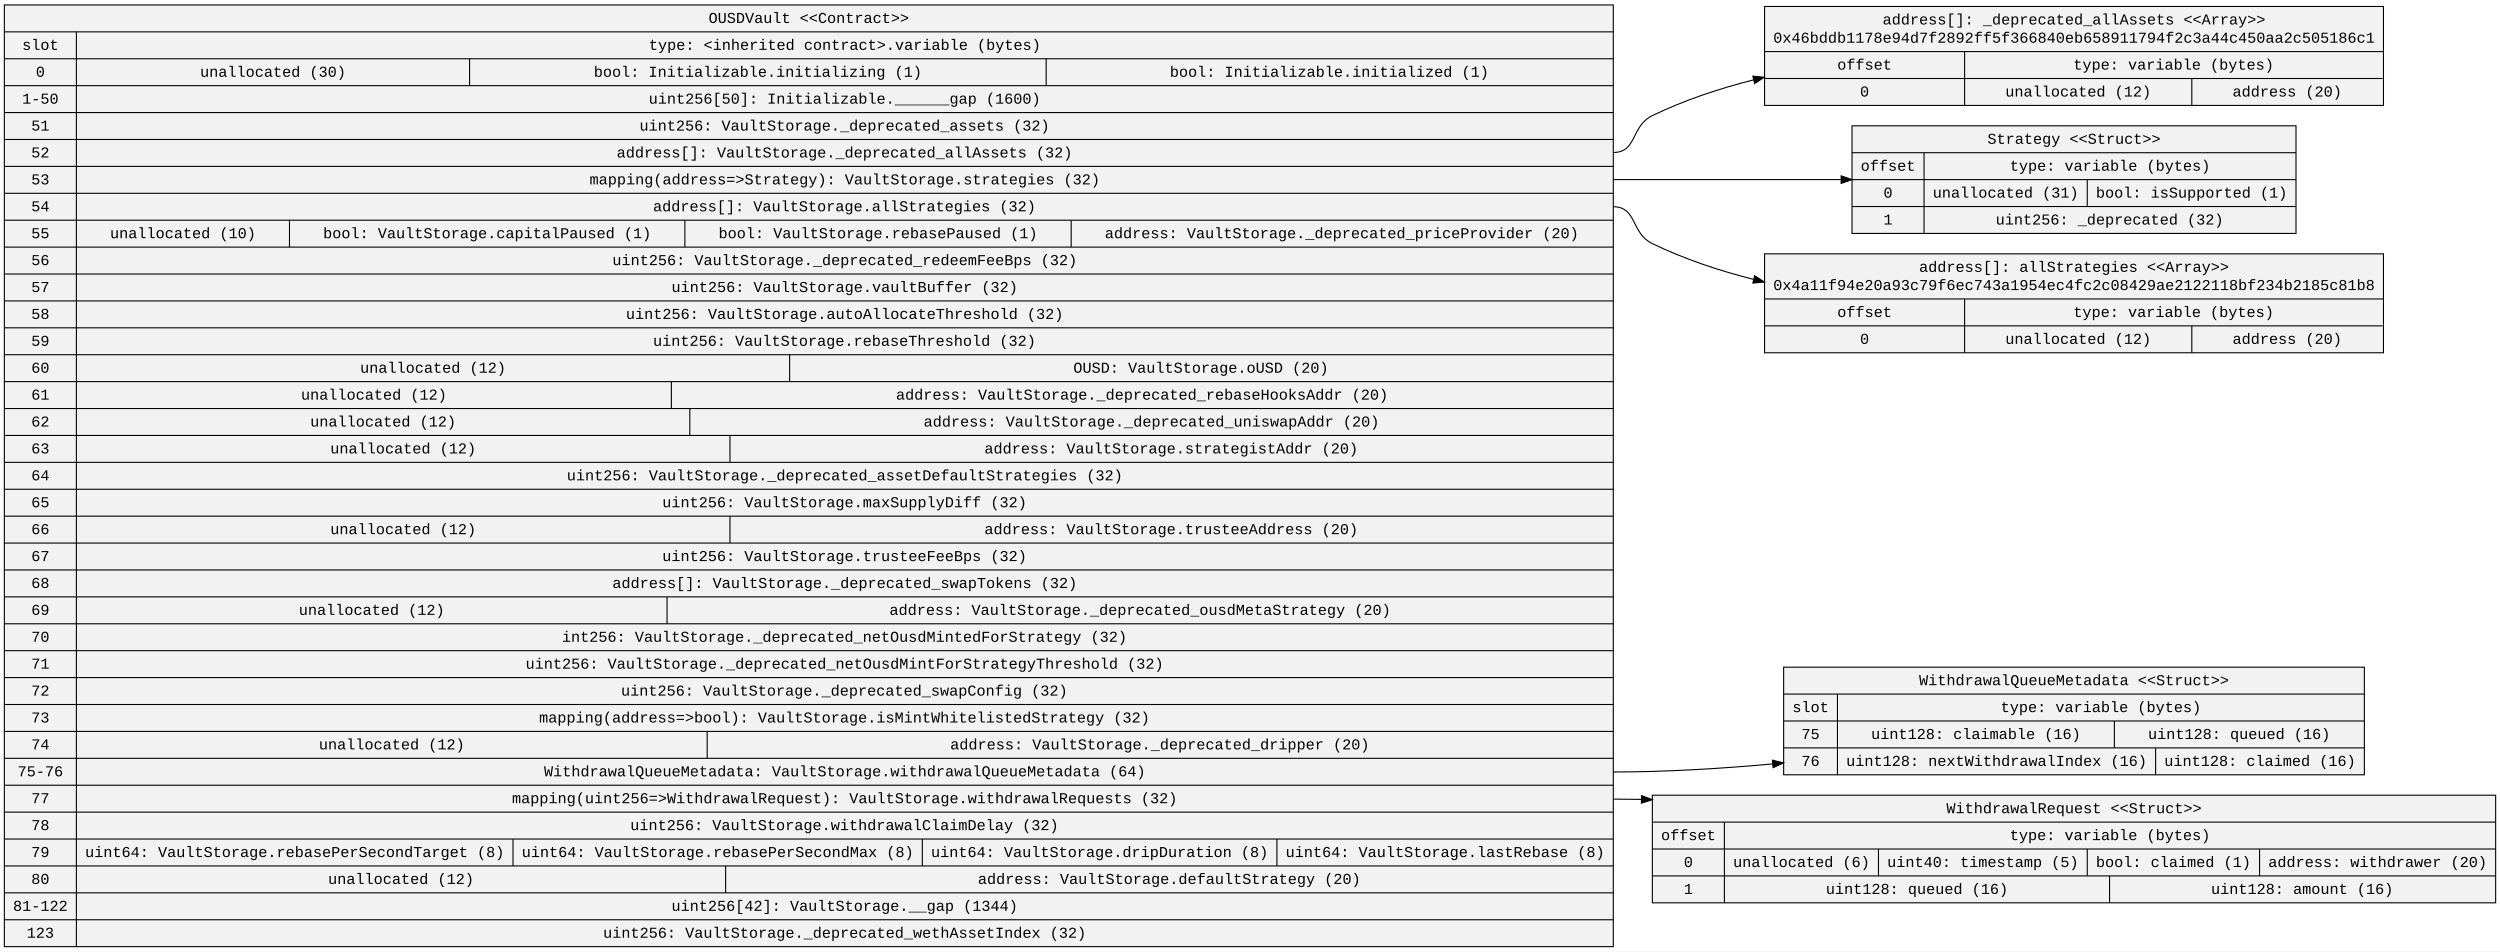
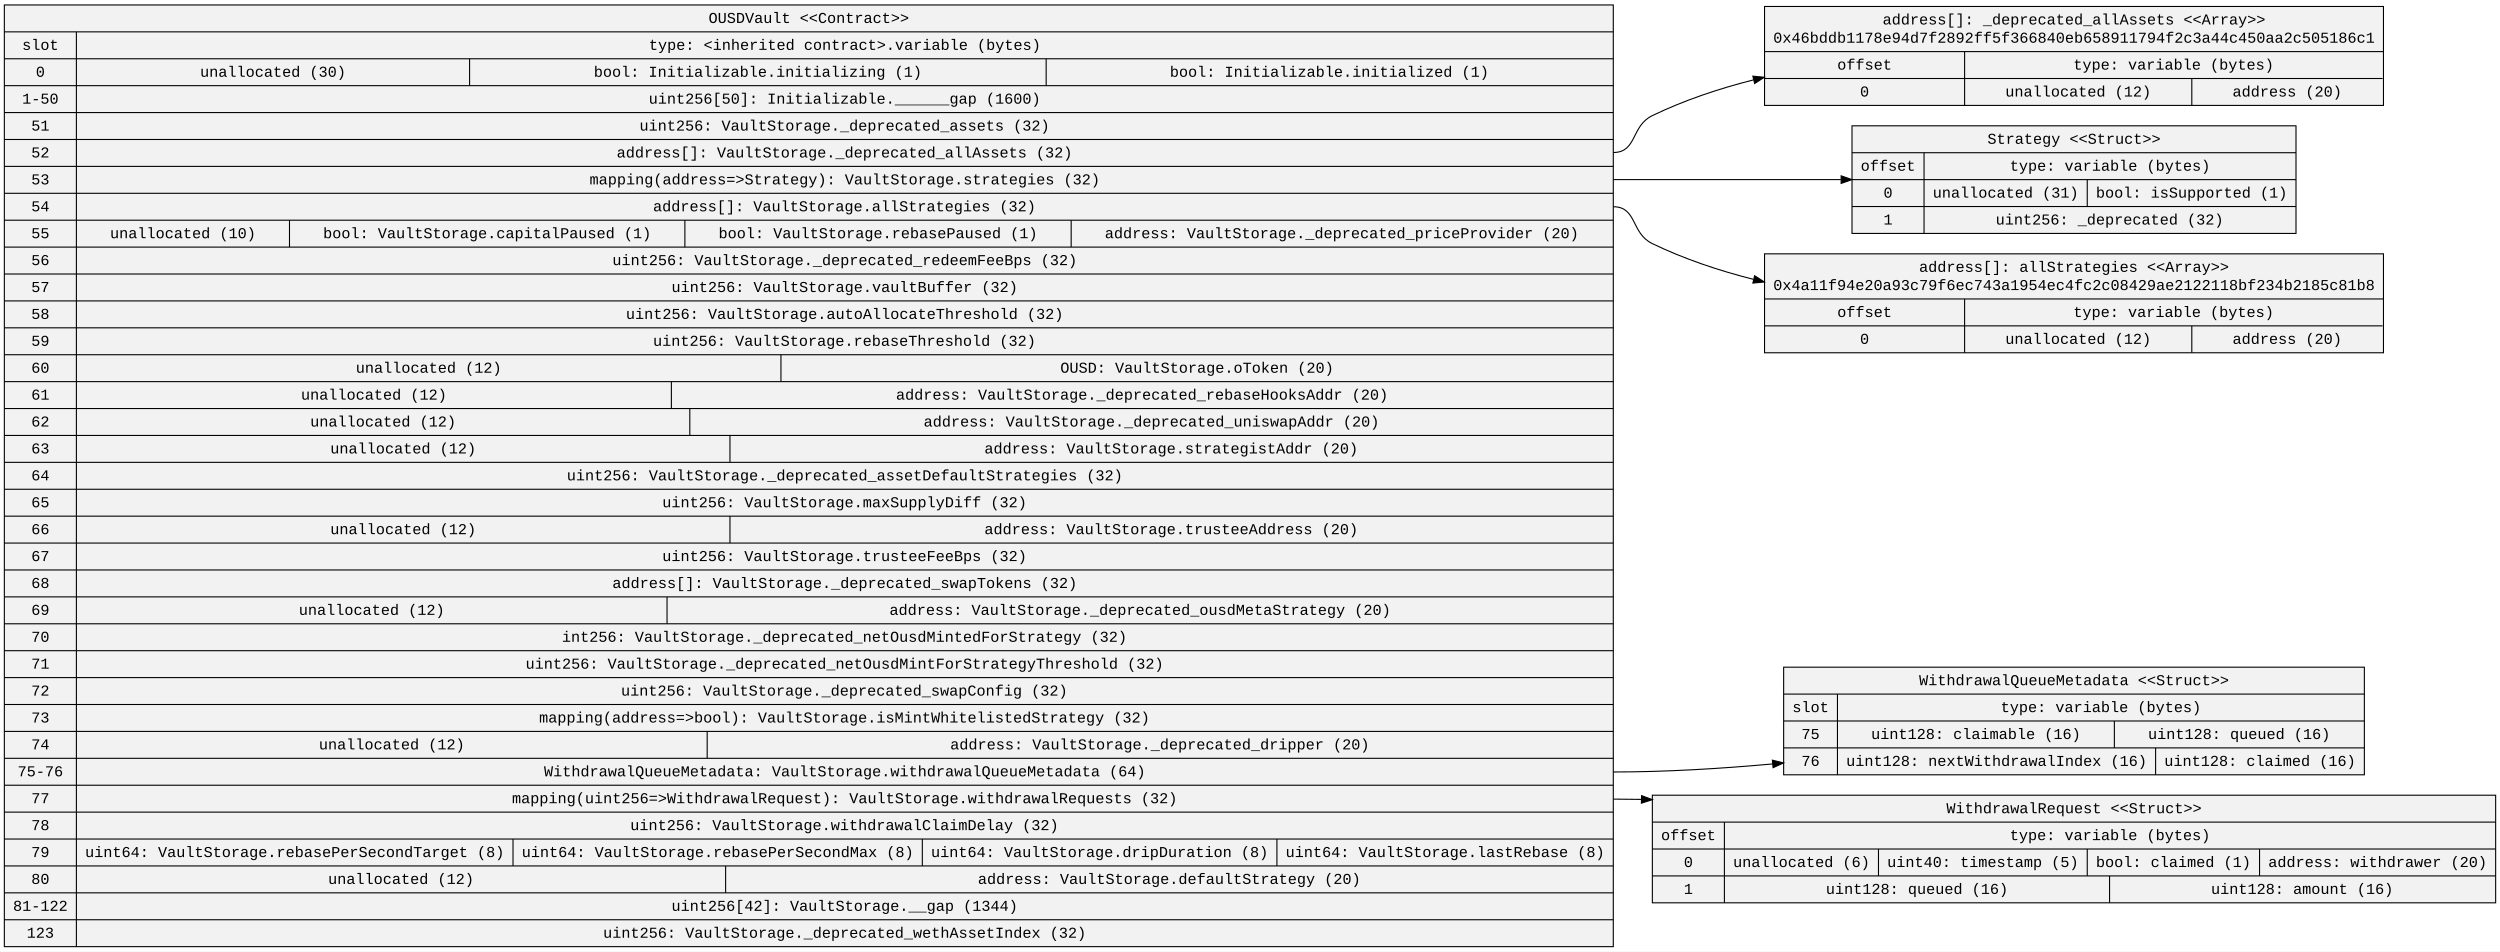
<svg xmlns="http://www.w3.org/2000/svg" width="2304pt" height="877pt" viewBox="0.00 0.00 2304.34 877.00">
  <g id="graph0" class="graph" transform="scale(1 1) rotate(0) translate(4 873)">
    <polygon fill="white" stroke="transparent" points="-4,4 -4,-873 2300.34,-873 2300.34,4 -4,4" />
    <g id="node1" class="node">
      <polygon fill="#f2f2f2" stroke="black" points="0,-0.5 0,-868.5 1483.03,-868.5 1483.03,-0.5 0,-0.5" />
      <text text-anchor="middle" x="741.51" y="-851.9" font-family="Courier New" font-size="14.00">OUSDVault &lt;&lt;Contract&gt;&gt;</text>
      <polyline fill="none" stroke="black" points="0,-843.7 1483.03,-843.7 " />
      <text text-anchor="middle" x="33.2" y="-827.1" font-family="Courier New" font-size="14.00">slot</text>
      <polyline fill="none" stroke="black" points="0,-818.9 66.41,-818.9 " />
      <text text-anchor="middle" x="33.2" y="-802.3" font-family="Courier New" font-size="14.00">0</text>
      <polyline fill="none" stroke="black" points="0,-794.1 66.41,-794.1 " />
      <text text-anchor="middle" x="33.2" y="-777.5" font-family="Courier New" font-size="14.00">1-50</text>
      <polyline fill="none" stroke="black" points="0,-769.3 66.41,-769.3 " />
      <text text-anchor="middle" x="33.2" y="-752.7" font-family="Courier New" font-size="14.00">51</text>
      <polyline fill="none" stroke="black" points="0,-744.5 66.41,-744.5 " />
      <text text-anchor="middle" x="33.2" y="-727.9" font-family="Courier New" font-size="14.00">52</text>
      <polyline fill="none" stroke="black" points="0,-719.7 66.41,-719.7 " />
      <text text-anchor="middle" x="33.2" y="-703.1" font-family="Courier New" font-size="14.00">53</text>
      <polyline fill="none" stroke="black" points="0,-694.9 66.41,-694.9 " />
      <text text-anchor="middle" x="33.2" y="-678.3" font-family="Courier New" font-size="14.00">54</text>
      <polyline fill="none" stroke="black" points="0,-670.1 66.41,-670.1 " />
      <text text-anchor="middle" x="33.2" y="-653.5" font-family="Courier New" font-size="14.00">55</text>
      <polyline fill="none" stroke="black" points="0,-645.3 66.41,-645.3 " />
      <text text-anchor="middle" x="33.2" y="-628.7" font-family="Courier New" font-size="14.00">56</text>
      <polyline fill="none" stroke="black" points="0,-620.5 66.41,-620.5 " />
      <text text-anchor="middle" x="33.2" y="-603.9" font-family="Courier New" font-size="14.00">57</text>
      <polyline fill="none" stroke="black" points="0,-595.7 66.41,-595.7 " />
      <text text-anchor="middle" x="33.2" y="-579.1" font-family="Courier New" font-size="14.00">58</text>
      <polyline fill="none" stroke="black" points="0,-570.9 66.41,-570.9 " />
      <text text-anchor="middle" x="33.2" y="-554.3" font-family="Courier New" font-size="14.00">59</text>
      <polyline fill="none" stroke="black" points="0,-546.1 66.41,-546.1 " />
      <text text-anchor="middle" x="33.2" y="-529.5" font-family="Courier New" font-size="14.00">60</text>
      <polyline fill="none" stroke="black" points="0,-521.3 66.41,-521.3 " />
      <text text-anchor="middle" x="33.2" y="-504.7" font-family="Courier New" font-size="14.00">61</text>
      <polyline fill="none" stroke="black" points="0,-496.5 66.41,-496.5 " />
      <text text-anchor="middle" x="33.2" y="-479.9" font-family="Courier New" font-size="14.00">62</text>
      <polyline fill="none" stroke="black" points="0,-471.7 66.41,-471.7 " />
      <text text-anchor="middle" x="33.2" y="-455.1" font-family="Courier New" font-size="14.00">63</text>
      <polyline fill="none" stroke="black" points="0,-446.9 66.41,-446.9 " />
      <text text-anchor="middle" x="33.2" y="-430.3" font-family="Courier New" font-size="14.00">64</text>
      <polyline fill="none" stroke="black" points="0,-422.1 66.41,-422.1 " />
      <text text-anchor="middle" x="33.2" y="-405.5" font-family="Courier New" font-size="14.00">65</text>
      <polyline fill="none" stroke="black" points="0,-397.3 66.41,-397.3 " />
      <text text-anchor="middle" x="33.2" y="-380.7" font-family="Courier New" font-size="14.00">66</text>
      <polyline fill="none" stroke="black" points="0,-372.5 66.41,-372.5 " />
      <text text-anchor="middle" x="33.2" y="-355.9" font-family="Courier New" font-size="14.00">67</text>
      <polyline fill="none" stroke="black" points="0,-347.7 66.41,-347.7 " />
      <text text-anchor="middle" x="33.2" y="-331.1" font-family="Courier New" font-size="14.00">68</text>
      <polyline fill="none" stroke="black" points="0,-322.9 66.41,-322.9 " />
      <text text-anchor="middle" x="33.2" y="-306.3" font-family="Courier New" font-size="14.00">69</text>
      <polyline fill="none" stroke="black" points="0,-298.1 66.41,-298.1 " />
      <text text-anchor="middle" x="33.2" y="-281.5" font-family="Courier New" font-size="14.00">70</text>
      <polyline fill="none" stroke="black" points="0,-273.3 66.41,-273.3 " />
      <text text-anchor="middle" x="33.2" y="-256.7" font-family="Courier New" font-size="14.00">71</text>
      <polyline fill="none" stroke="black" points="0,-248.5 66.41,-248.5 " />
      <text text-anchor="middle" x="33.2" y="-231.9" font-family="Courier New" font-size="14.00">72</text>
      <polyline fill="none" stroke="black" points="0,-223.7 66.41,-223.7 " />
      <text text-anchor="middle" x="33.2" y="-207.1" font-family="Courier New" font-size="14.00">73</text>
      <polyline fill="none" stroke="black" points="0,-198.9 66.41,-198.9 " />
      <text text-anchor="middle" x="33.2" y="-182.3" font-family="Courier New" font-size="14.00">74</text>
      <polyline fill="none" stroke="black" points="0,-174.1 66.41,-174.1 " />
      <text text-anchor="middle" x="33.2" y="-157.5" font-family="Courier New" font-size="14.00">75-76</text>
      <polyline fill="none" stroke="black" points="0,-149.3 66.41,-149.3 " />
      <text text-anchor="middle" x="33.2" y="-132.7" font-family="Courier New" font-size="14.00">77</text>
      <polyline fill="none" stroke="black" points="0,-124.5 66.41,-124.5 " />
      <text text-anchor="middle" x="33.2" y="-107.9" font-family="Courier New" font-size="14.00">78</text>
      <polyline fill="none" stroke="black" points="0,-99.7 66.41,-99.7 " />
      <text text-anchor="middle" x="33.2" y="-83.1" font-family="Courier New" font-size="14.00">79</text>
      <polyline fill="none" stroke="black" points="0,-74.9 66.41,-74.9 " />
      <text text-anchor="middle" x="33.2" y="-58.3" font-family="Courier New" font-size="14.00">80</text>
      <polyline fill="none" stroke="black" points="0,-50.1 66.41,-50.1 " />
      <text text-anchor="middle" x="33.2" y="-33.5" font-family="Courier New" font-size="14.00">81-122</text>
      <polyline fill="none" stroke="black" points="0,-25.3 66.41,-25.3 " />
      <text text-anchor="middle" x="33.2" y="-8.7" font-family="Courier New" font-size="14.00">123</text>
      <polyline fill="none" stroke="black" points="66.41,-0.5 66.41,-843.7 " />
      <text text-anchor="middle" x="774.72" y="-827.1" font-family="Courier New" font-size="14.00">type: &lt;inherited contract&gt;.variable (bytes)</text>
      <polyline fill="none" stroke="black" points="66.41,-818.9 1483.03,-818.9 " />
      <text text-anchor="middle" x="247.62" y="-802.3" font-family="Courier New" font-size="14.00">unallocated (30)</text>
      <polyline fill="none" stroke="black" points="428.83,-794.1 428.83,-818.9 " />
      <text text-anchor="middle" x="694.55" y="-802.3" font-family="Courier New" font-size="14.00">bool: Initializable.initializing (1)</text>
      <polyline fill="none" stroke="black" points="960.28,-794.1 960.28,-818.9 " />
      <text text-anchor="middle" x="1221.3" y="-802.3" font-family="Courier New" font-size="14.00">bool: Initializable.initialized (1)</text>
      <polyline fill="none" stroke="black" points="66.41,-794.1 1483.03,-794.1 " />
      <text text-anchor="middle" x="774.54" y="-777.5" font-family="Courier New" font-size="14.00">uint256[50]: Initializable.______gap (1600)</text>
      <polyline fill="none" stroke="black" points="66.41,-769.3 1483.03,-769.3 " />
      <text text-anchor="middle" x="774.44" y="-752.7" font-family="Courier New" font-size="14.00">uint256: VaultStorage._deprecated_assets (32)</text>
      <polyline fill="none" stroke="black" points="66.41,-744.5 1483.03,-744.5 " />
      <text text-anchor="middle" x="774.44" y="-727.9" font-family="Courier New" font-size="14.00">address[]: VaultStorage._deprecated_allAssets (32)</text>
      <polyline fill="none" stroke="black" points="66.41,-719.7 1483.03,-719.7 " />
      <text text-anchor="middle" x="774.65" y="-703.1" font-family="Courier New" font-size="14.00">mapping(address=&gt;Strategy): VaultStorage.strategies (32)</text>
      <polyline fill="none" stroke="black" points="66.41,-694.9 1483.03,-694.9 " />
      <text text-anchor="middle" x="774.34" y="-678.3" font-family="Courier New" font-size="14.00">address[]: VaultStorage.allStrategies (32)</text>
      <polyline fill="none" stroke="black" points="66.41,-670.1 1483.03,-670.1 " />
      <text text-anchor="middle" x="164.62" y="-653.5" font-family="Courier New" font-size="14.00">unallocated (10)</text>
      <polyline fill="none" stroke="black" points="262.83,-645.3 262.83,-670.1 " />
      <text text-anchor="middle" x="445.05" y="-653.5" font-family="Courier New" font-size="14.00">bool: VaultStorage.capitalPaused (1)</text>
      <polyline fill="none" stroke="black" points="627.28,-645.3 627.28,-670.1 " />
      <text text-anchor="middle" x="805.3" y="-653.5" font-family="Courier New" font-size="14.00">bool: VaultStorage.rebasePaused (1)</text>
      <polyline fill="none" stroke="black" points="983.33,-645.3 983.33,-670.1 " />
      <text text-anchor="middle" x="1232.76" y="-653.5" font-family="Courier New" font-size="14.00">address: VaultStorage._deprecated_priceProvider (20)</text>
      <polyline fill="none" stroke="black" points="66.41,-645.3 1483.03,-645.3 " />
      <text text-anchor="middle" x="774.64" y="-628.7" font-family="Courier New" font-size="14.00">uint256: VaultStorage._deprecated_redeemFeeBps (32)</text>
      <polyline fill="none" stroke="black" points="66.41,-620.5 1483.03,-620.5 " />
      <text text-anchor="middle" x="774.53" y="-603.9" font-family="Courier New" font-size="14.00">uint256: VaultStorage.vaultBuffer (32)</text>
      <polyline fill="none" stroke="black" points="66.41,-595.7 1483.03,-595.7 " />
      <text text-anchor="middle" x="774.54" y="-579.1" font-family="Courier New" font-size="14.00">uint256: VaultStorage.autoAllocateThreshold (32)</text>
      <polyline fill="none" stroke="black" points="66.41,-570.9 1483.03,-570.9 " />
      <text text-anchor="middle" x="774.34" y="-554.3" font-family="Courier New" font-size="14.00">uint256: VaultStorage.rebaseThreshold (32)</text>
      <polyline fill="none" stroke="black" points="66.41,-546.1 1483.03,-546.1 " />
-       <text text-anchor="middle" x="395.12" y="-529.5" font-family="Courier New" font-size="14.00">unallocated (12)</text>
-       <polyline fill="none" stroke="black" points="723.83,-521.3 723.83,-546.1 " />
-       <text text-anchor="middle" x="1102.95" y="-529.5" font-family="Courier New" font-size="14.00">OUSD: VaultStorage.oUSD (20)</text>
+       <text text-anchor="middle" x="391.12" y="-529.5" font-family="Courier New" font-size="14.00">unallocated (12)</text>
+       <polyline fill="none" stroke="black" points="715.83,-521.3 715.83,-546.1 " />
+       <text text-anchor="middle" x="1099.35" y="-529.5" font-family="Courier New" font-size="14.00">OUSD: VaultStorage.oToken (20)</text>
      <polyline fill="none" stroke="black" points="66.41,-521.3 1483.03,-521.3 " />
      <text text-anchor="middle" x="340.62" y="-504.7" font-family="Courier New" font-size="14.00">unallocated (12)</text>
      <polyline fill="none" stroke="black" points="614.83,-496.5 614.83,-521.3 " />
      <text text-anchor="middle" x="1048.67" y="-504.7" font-family="Courier New" font-size="14.00">address: VaultStorage._deprecated_rebaseHooksAddr (20)</text>
      <polyline fill="none" stroke="black" points="66.41,-496.5 1483.03,-496.5 " />
      <text text-anchor="middle" x="349.12" y="-479.9" font-family="Courier New" font-size="14.00">unallocated (12)</text>
      <polyline fill="none" stroke="black" points="631.83,-471.7 631.83,-496.5 " />
      <text text-anchor="middle" x="1057.36" y="-479.9" font-family="Courier New" font-size="14.00">address: VaultStorage._deprecated_uniswapAddr (20)</text>
      <polyline fill="none" stroke="black" points="66.41,-471.7 1483.03,-471.7 " />
      <text text-anchor="middle" x="367.62" y="-455.1" font-family="Courier New" font-size="14.00">unallocated (12)</text>
      <polyline fill="none" stroke="black" points="668.83,-446.9 668.83,-471.7 " />
      <text text-anchor="middle" x="1075.56" y="-455.1" font-family="Courier New" font-size="14.00">address: VaultStorage.strategistAddr (20)</text>
      <polyline fill="none" stroke="black" points="66.41,-446.9 1483.03,-446.9 " />
      <text text-anchor="middle" x="774.65" y="-430.3" font-family="Courier New" font-size="14.00">uint256: VaultStorage._deprecated_assetDefaultStrategies (32)</text>
      <polyline fill="none" stroke="black" points="66.41,-422.1 1483.03,-422.1 " />
      <text text-anchor="middle" x="774.44" y="-405.5" font-family="Courier New" font-size="14.00">uint256: VaultStorage.maxSupplyDiff (32)</text>
      <polyline fill="none" stroke="black" points="66.41,-397.3 1483.03,-397.3 " />
      <text text-anchor="middle" x="367.62" y="-380.7" font-family="Courier New" font-size="14.00">unallocated (12)</text>
      <polyline fill="none" stroke="black" points="668.83,-372.5 668.83,-397.3 " />
      <text text-anchor="middle" x="1075.56" y="-380.7" font-family="Courier New" font-size="14.00">address: VaultStorage.trusteeAddress (20)</text>
      <polyline fill="none" stroke="black" points="66.41,-372.5 1483.03,-372.5 " />
      <text text-anchor="middle" x="774.44" y="-355.9" font-family="Courier New" font-size="14.00">uint256: VaultStorage.trusteeFeeBps (32)</text>
      <polyline fill="none" stroke="black" points="66.41,-347.7 1483.03,-347.7 " />
      <text text-anchor="middle" x="774.64" y="-331.1" font-family="Courier New" font-size="14.00">address[]: VaultStorage._deprecated_swapTokens (32)</text>
      <polyline fill="none" stroke="black" points="66.41,-322.9 1483.03,-322.9 " />
      <text text-anchor="middle" x="338.62" y="-306.3" font-family="Courier New" font-size="14.00">unallocated (12)</text>
      <polyline fill="none" stroke="black" points="610.83,-298.1 610.83,-322.9 " />
      <text text-anchor="middle" x="1046.87" y="-306.3" font-family="Courier New" font-size="14.00">address: VaultStorage._deprecated_ousdMetaStrategy (20)</text>
      <polyline fill="none" stroke="black" points="66.41,-298.1 1483.03,-298.1 " />
      <text text-anchor="middle" x="774.35" y="-281.5" font-family="Courier New" font-size="14.00">int256: VaultStorage._deprecated_netOusdMintedForStrategy (32)</text>
      <polyline fill="none" stroke="black" points="66.41,-273.3 1483.03,-273.3 " />
      <text text-anchor="middle" x="774.46" y="-256.7" font-family="Courier New" font-size="14.00">uint256: VaultStorage._deprecated_netOusdMintForStrategyThreshold (32)</text>
      <polyline fill="none" stroke="black" points="66.41,-248.5 1483.03,-248.5 " />
      <text text-anchor="middle" x="774.24" y="-231.9" font-family="Courier New" font-size="14.00">uint256: VaultStorage._deprecated_swapConfig (32)</text>
      <polyline fill="none" stroke="black" points="66.41,-223.7 1483.03,-223.7 " />
      <text text-anchor="middle" x="774.35" y="-207.1" font-family="Courier New" font-size="14.00">mapping(address=&gt;bool): VaultStorage.isMintWhitelistedStrategy (32)</text>
      <polyline fill="none" stroke="black" points="66.41,-198.9 1483.03,-198.9 " />
      <text text-anchor="middle" x="357.12" y="-182.3" font-family="Courier New" font-size="14.00">unallocated (12)</text>
      <polyline fill="none" stroke="black" points="647.83,-174.1 647.83,-198.9 " />
      <text text-anchor="middle" x="1065.06" y="-182.3" font-family="Courier New" font-size="14.00">address: VaultStorage._deprecated_dripper (20)</text>
      <polyline fill="none" stroke="black" points="66.41,-174.1 1483.03,-174.1 " />
      <text text-anchor="middle" x="774.65" y="-157.5" font-family="Courier New" font-size="14.00">WithdrawalQueueMetadata: VaultStorage.withdrawalQueueMetadata (64)</text>
      <polyline fill="none" stroke="black" points="66.41,-149.3 1483.03,-149.3 " />
      <text text-anchor="middle" x="774.56" y="-132.7" font-family="Courier New" font-size="14.00">mapping(uint256=&gt;WithdrawalRequest): VaultStorage.withdrawalRequests (32)</text>
      <polyline fill="none" stroke="black" points="66.41,-124.5 1483.03,-124.5 " />
      <text text-anchor="middle" x="774.34" y="-107.9" font-family="Courier New" font-size="14.00">uint256: VaultStorage.withdrawalClaimDelay (32)</text>
      <polyline fill="none" stroke="black" points="66.41,-99.7 1483.03,-99.7 " />
      <text text-anchor="middle" x="267.64" y="-83.1" font-family="Courier New" font-size="14.00">uint64: VaultStorage.rebasePerSecondTarget (8)</text>
      <polyline fill="none" stroke="black" points="468.87,-74.9 468.87,-99.7 " />
      <text text-anchor="middle" x="657.5" y="-83.1" font-family="Courier New" font-size="14.00">uint64: VaultStorage.rebasePerSecondMax (8)</text>
      <polyline fill="none" stroke="black" points="846.13,-74.9 846.13,-99.7 " />
      <text text-anchor="middle" x="1009.56" y="-83.1" font-family="Courier New" font-size="14.00">uint64: VaultStorage.dripDuration (8)</text>
      <polyline fill="none" stroke="black" points="1172.98,-74.9 1172.98,-99.7 " />
      <text text-anchor="middle" x="1328" y="-83.1" font-family="Courier New" font-size="14.00">uint64: VaultStorage.lastRebase (8)</text>
      <polyline fill="none" stroke="black" points="66.41,-74.9 1483.03,-74.9 " />
      <text text-anchor="middle" x="365.62" y="-58.3" font-family="Courier New" font-size="14.00">unallocated (12)</text>
      <polyline fill="none" stroke="black" points="664.83,-50.1 664.83,-74.9 " />
      <text text-anchor="middle" x="1073.76" y="-58.3" font-family="Courier New" font-size="14.00">address: VaultStorage.defaultStrategy (20)</text>
      <polyline fill="none" stroke="black" points="66.41,-50.1 1483.03,-50.1 " />
      <text text-anchor="middle" x="774.53" y="-33.5" font-family="Courier New" font-size="14.00">uint256[42]: VaultStorage.__gap (1344)</text>
      <polyline fill="none" stroke="black" points="66.41,-25.3 1483.03,-25.3 " />
      <text text-anchor="middle" x="774.54" y="-8.7" font-family="Courier New" font-size="14.00">uint256: VaultStorage._deprecated_wethAssetIndex (32)</text>
    </g>
    <g id="node2" class="node">
      <polygon fill="#f2f2f2" stroke="black" points="1622.44,-775.9 1622.44,-867.1 2192.93,-867.1 2192.93,-775.9 1622.44,-775.9" />
      <text text-anchor="middle" x="1907.69" y="-850.5" font-family="Courier New" font-size="14.00">address[]: _deprecated_allAssets &lt;&lt;Array&gt;&gt;</text>
      <text text-anchor="middle" x="1907.69" y="-833.7" font-family="Courier New" font-size="14.00">0x46bddb1178e94d7f2892ff5f366840eb658911794f2c3a44c450aa2c505186c1</text>
      <polyline fill="none" stroke="black" points="1622.44,-825.5 2192.93,-825.5 " />
      <text text-anchor="middle" x="1714.64" y="-808.9" font-family="Courier New" font-size="14.00">offset</text>
      <polyline fill="none" stroke="black" points="1622.44,-800.7 1806.85,-800.7 " />
      <text text-anchor="middle" x="1714.64" y="-784.1" font-family="Courier New" font-size="14.00">0</text>
      <polyline fill="none" stroke="black" points="1806.85,-775.9 1806.85,-825.5 " />
      <text text-anchor="middle" x="1999.47" y="-808.9" font-family="Courier New" font-size="14.00">type: variable (bytes)</text>
      <polyline fill="none" stroke="black" points="1806.85,-800.7 2192.09,-800.7 " />
      <text text-anchor="middle" x="1911.56" y="-784.1" font-family="Courier New" font-size="14.00">unallocated (12)</text>
      <polyline fill="none" stroke="black" points="2016.27,-775.9 2016.27,-800.7 " />
      <text text-anchor="middle" x="2104.18" y="-784.1" font-family="Courier New" font-size="14.00">address (20)</text>
    </g>
    <g id="edge1" class="edge">
      <path fill="none" stroke="black" d="M1483.03,-732.5C1505.04,-732.5 1499.2,-756.95 1519.03,-766.5 1548.17,-780.53 1579.86,-791.25 1612.16,-799.4" />
      <polygon fill="black" stroke="black" points="1611.66,-802.88 1622.2,-801.85 1613.32,-796.08 1611.66,-802.88" />
    </g>
    <g id="node3" class="node">
      <polygon fill="#f2f2f2" stroke="black" points="1703.06,-657.9 1703.06,-757.1 2112.31,-757.1 2112.31,-657.9 1703.06,-657.9" />
      <text text-anchor="middle" x="1907.69" y="-740.5" font-family="Courier New" font-size="14.00">Strategy &lt;&lt;Struct&gt;&gt;</text>
      <polyline fill="none" stroke="black" points="1703.06,-732.3 2112.31,-732.3 " />
      <text text-anchor="middle" x="1736.26" y="-715.7" font-family="Courier New" font-size="14.00">offset</text>
      <polyline fill="none" stroke="black" points="1703.06,-707.5 1769.46,-707.5 " />
      <text text-anchor="middle" x="1736.26" y="-690.9" font-family="Courier New" font-size="14.00">0</text>
      <polyline fill="none" stroke="black" points="1703.06,-682.7 1769.46,-682.7 " />
      <text text-anchor="middle" x="1736.26" y="-666.1" font-family="Courier New" font-size="14.00">1</text>
      <polyline fill="none" stroke="black" points="1769.46,-657.9 1769.46,-732.3 " />
      <text text-anchor="middle" x="1940.89" y="-715.7" font-family="Courier New" font-size="14.00">type: variable (bytes)</text>
      <polyline fill="none" stroke="black" points="1769.46,-707.5 2112.31,-707.5 " />
      <text text-anchor="middle" x="1844.67" y="-690.9" font-family="Courier New" font-size="14.00">unallocated (31)</text>
      <polyline fill="none" stroke="black" points="1919.89,-682.7 1919.89,-707.5 " />
      <text text-anchor="middle" x="2016.1" y="-690.9" font-family="Courier New" font-size="14.00">bool: isSupported (1)</text>
      <polyline fill="none" stroke="black" points="1769.46,-682.7 2112.31,-682.7 " />
      <text text-anchor="middle" x="1940.48" y="-666.1" font-family="Courier New" font-size="14.00">uint256: _deprecated (32)</text>
    </g>
    <g id="edge2" class="edge">
      <path fill="none" stroke="black" d="M1483.03,-707.5C1551.24,-707.5 1625.63,-707.5 1692.77,-707.5" />
      <polygon fill="black" stroke="black" points="1693.05,-711 1703.05,-707.5 1693.05,-704 1693.05,-711" />
    </g>
    <g id="node4" class="node">
      <polygon fill="#f2f2f2" stroke="black" points="1622.44,-547.9 1622.44,-639.1 2192.93,-639.1 2192.93,-547.9 1622.44,-547.9" />
      <text text-anchor="middle" x="1907.69" y="-622.5" font-family="Courier New" font-size="14.00">address[]: allStrategies &lt;&lt;Array&gt;&gt;</text>
      <text text-anchor="middle" x="1907.69" y="-605.7" font-family="Courier New" font-size="14.00">0x4a11f94e20a93c79f6ec743a1954ec4fc2c08429ae2122118bf234b2185c81b8</text>
      <polyline fill="none" stroke="black" points="1622.44,-597.5 2192.93,-597.5 " />
      <text text-anchor="middle" x="1714.64" y="-580.9" font-family="Courier New" font-size="14.00">offset</text>
      <polyline fill="none" stroke="black" points="1622.44,-572.7 1806.85,-572.7 " />
      <text text-anchor="middle" x="1714.64" y="-556.1" font-family="Courier New" font-size="14.00">0</text>
      <polyline fill="none" stroke="black" points="1806.85,-547.9 1806.85,-597.5 " />
      <text text-anchor="middle" x="1999.47" y="-580.9" font-family="Courier New" font-size="14.00">type: variable (bytes)</text>
      <polyline fill="none" stroke="black" points="1806.85,-572.7 2192.09,-572.7 " />
      <text text-anchor="middle" x="1911.56" y="-556.1" font-family="Courier New" font-size="14.00">unallocated (12)</text>
      <polyline fill="none" stroke="black" points="2016.27,-547.9 2016.27,-572.7 " />
      <text text-anchor="middle" x="2104.18" y="-556.1" font-family="Courier New" font-size="14.00">address (20)</text>
    </g>
    <g id="edge3" class="edge">
      <path fill="none" stroke="black" d="M1483.03,-682.5C1505.04,-682.5 1499.2,-658.05 1519.03,-648.5 1548.17,-634.47 1579.86,-623.75 1612.16,-615.6" />
      <polygon fill="black" stroke="black" points="1613.32,-618.92 1622.2,-613.15 1611.66,-612.12 1613.32,-618.92" />
    </g>
    <g id="node5" class="node">
      <polygon fill="#f2f2f2" stroke="black" points="1640.05,-158.9 1640.05,-258.1 2175.32,-258.1 2175.32,-158.9 1640.05,-158.9" />
      <text text-anchor="middle" x="1907.69" y="-241.5" font-family="Courier New" font-size="14.00">WithdrawalQueueMetadata &lt;&lt;Struct&gt;&gt;</text>
      <polyline fill="none" stroke="black" points="1640.05,-233.3 2175.32,-233.3 " />
      <text text-anchor="middle" x="1664.85" y="-216.7" font-family="Courier New" font-size="14.00">slot</text>
      <polyline fill="none" stroke="black" points="1640.05,-208.5 1689.65,-208.5 " />
      <text text-anchor="middle" x="1664.85" y="-191.9" font-family="Courier New" font-size="14.00">75</text>
      <polyline fill="none" stroke="black" points="1640.05,-183.7 1689.65,-183.7 " />
      <text text-anchor="middle" x="1664.85" y="-167.1" font-family="Courier New" font-size="14.00">76</text>
      <polyline fill="none" stroke="black" points="1689.65,-158.9 1689.65,-233.3 " />
      <text text-anchor="middle" x="1932.49" y="-216.7" font-family="Courier New" font-size="14.00">type: variable (bytes)</text>
      <polyline fill="none" stroke="black" points="1689.65,-208.5 2175.32,-208.5 " />
      <text text-anchor="middle" x="1817.27" y="-191.9" font-family="Courier New" font-size="14.00">uint128: claimable (16)</text>
      <polyline fill="none" stroke="black" points="1944.88,-183.7 1944.88,-208.5 " />
      <text text-anchor="middle" x="2059.9" y="-191.9" font-family="Courier New" font-size="14.00">uint128: queued (16)</text>
      <polyline fill="none" stroke="black" points="1689.65,-183.7 2175.32,-183.7 " />
      <text text-anchor="middle" x="1836.27" y="-167.1" font-family="Courier New" font-size="14.00">uint128: nextWithdrawalIndex (16)</text>
      <polyline fill="none" stroke="black" points="1982.9,-158.9 1982.9,-183.7 " />
      <text text-anchor="middle" x="2079.11" y="-167.1" font-family="Courier New" font-size="14.00">uint128: claimed (16)</text>
    </g>
    <g id="edge4" class="edge">
      <path fill="none" stroke="black" d="M1483.03,-161.5C1530.63,-161.5 1581.05,-164.47 1629.87,-168.91" />
      <polygon fill="black" stroke="black" points="1629.66,-172.4 1639.94,-169.85 1630.31,-165.44 1629.66,-172.4" />
    </g>
    <g id="node6" class="node">
      <polygon fill="#f2f2f2" stroke="black" points="1519.03,-40.9 1519.03,-140.1 2296.34,-140.1 2296.34,-40.9 1519.03,-40.9" />
      <text text-anchor="middle" x="1907.69" y="-123.5" font-family="Courier New" font-size="14.00">WithdrawalRequest &lt;&lt;Struct&gt;&gt;</text>
      <polyline fill="none" stroke="black" points="1519.03,-115.3 2296.34,-115.3 " />
      <text text-anchor="middle" x="1552.23" y="-98.7" font-family="Courier New" font-size="14.00">offset</text>
      <polyline fill="none" stroke="black" points="1519.03,-90.5 1585.44,-90.5 " />
      <text text-anchor="middle" x="1552.23" y="-73.9" font-family="Courier New" font-size="14.00">0</text>
      <polyline fill="none" stroke="black" points="1519.03,-65.7 1585.44,-65.7 " />
      <text text-anchor="middle" x="1552.23" y="-49.1" font-family="Courier New" font-size="14.00">1</text>
      <polyline fill="none" stroke="black" points="1585.44,-40.9 1585.44,-115.3 " />
      <text text-anchor="middle" x="1940.89" y="-98.7" font-family="Courier New" font-size="14.00">type: variable (bytes)</text>
      <polyline fill="none" stroke="black" points="1585.44,-90.5 2296.34,-90.5 " />
      <text text-anchor="middle" x="1656.45" y="-73.9" font-family="Courier New" font-size="14.00">unallocated (6)</text>
      <polyline fill="none" stroke="black" points="1727.46,-65.7 1727.46,-90.5 " />
      <text text-anchor="middle" x="1823.67" y="-73.9" font-family="Courier New" font-size="14.00">uint40: timestamp (5)</text>
      <polyline fill="none" stroke="black" points="1919.89,-65.7 1919.89,-90.5 " />
      <text text-anchor="middle" x="1999.3" y="-73.9" font-family="Courier New" font-size="14.00">bool: claimed (1)</text>
      <polyline fill="none" stroke="black" points="2078.71,-65.7 2078.71,-90.5 " />
      <text text-anchor="middle" x="2187.53" y="-73.9" font-family="Courier New" font-size="14.00">address: withdrawer (20)</text>
      <polyline fill="none" stroke="black" points="1585.44,-65.7 2296.34,-65.7 " />
      <text text-anchor="middle" x="1762.95" y="-49.1" font-family="Courier New" font-size="14.00">uint128: queued (16)</text>
      <polyline fill="none" stroke="black" points="1940.46,-40.9 1940.46,-65.7 " />
      <text text-anchor="middle" x="2117.98" y="-49.1" font-family="Courier New" font-size="14.00">uint128: amount (16)</text>
    </g>
    <g id="edge5" class="edge">
      <path fill="none" stroke="black" d="M1483.03,-136.5C1491.54,-136.5 1500.14,-136.41 1508.8,-136.23" />
      <polygon fill="black" stroke="black" points="1509.09,-139.72 1519,-135.98 1508.92,-132.73 1509.09,-139.72" />
    </g>
  </g>
</svg>
